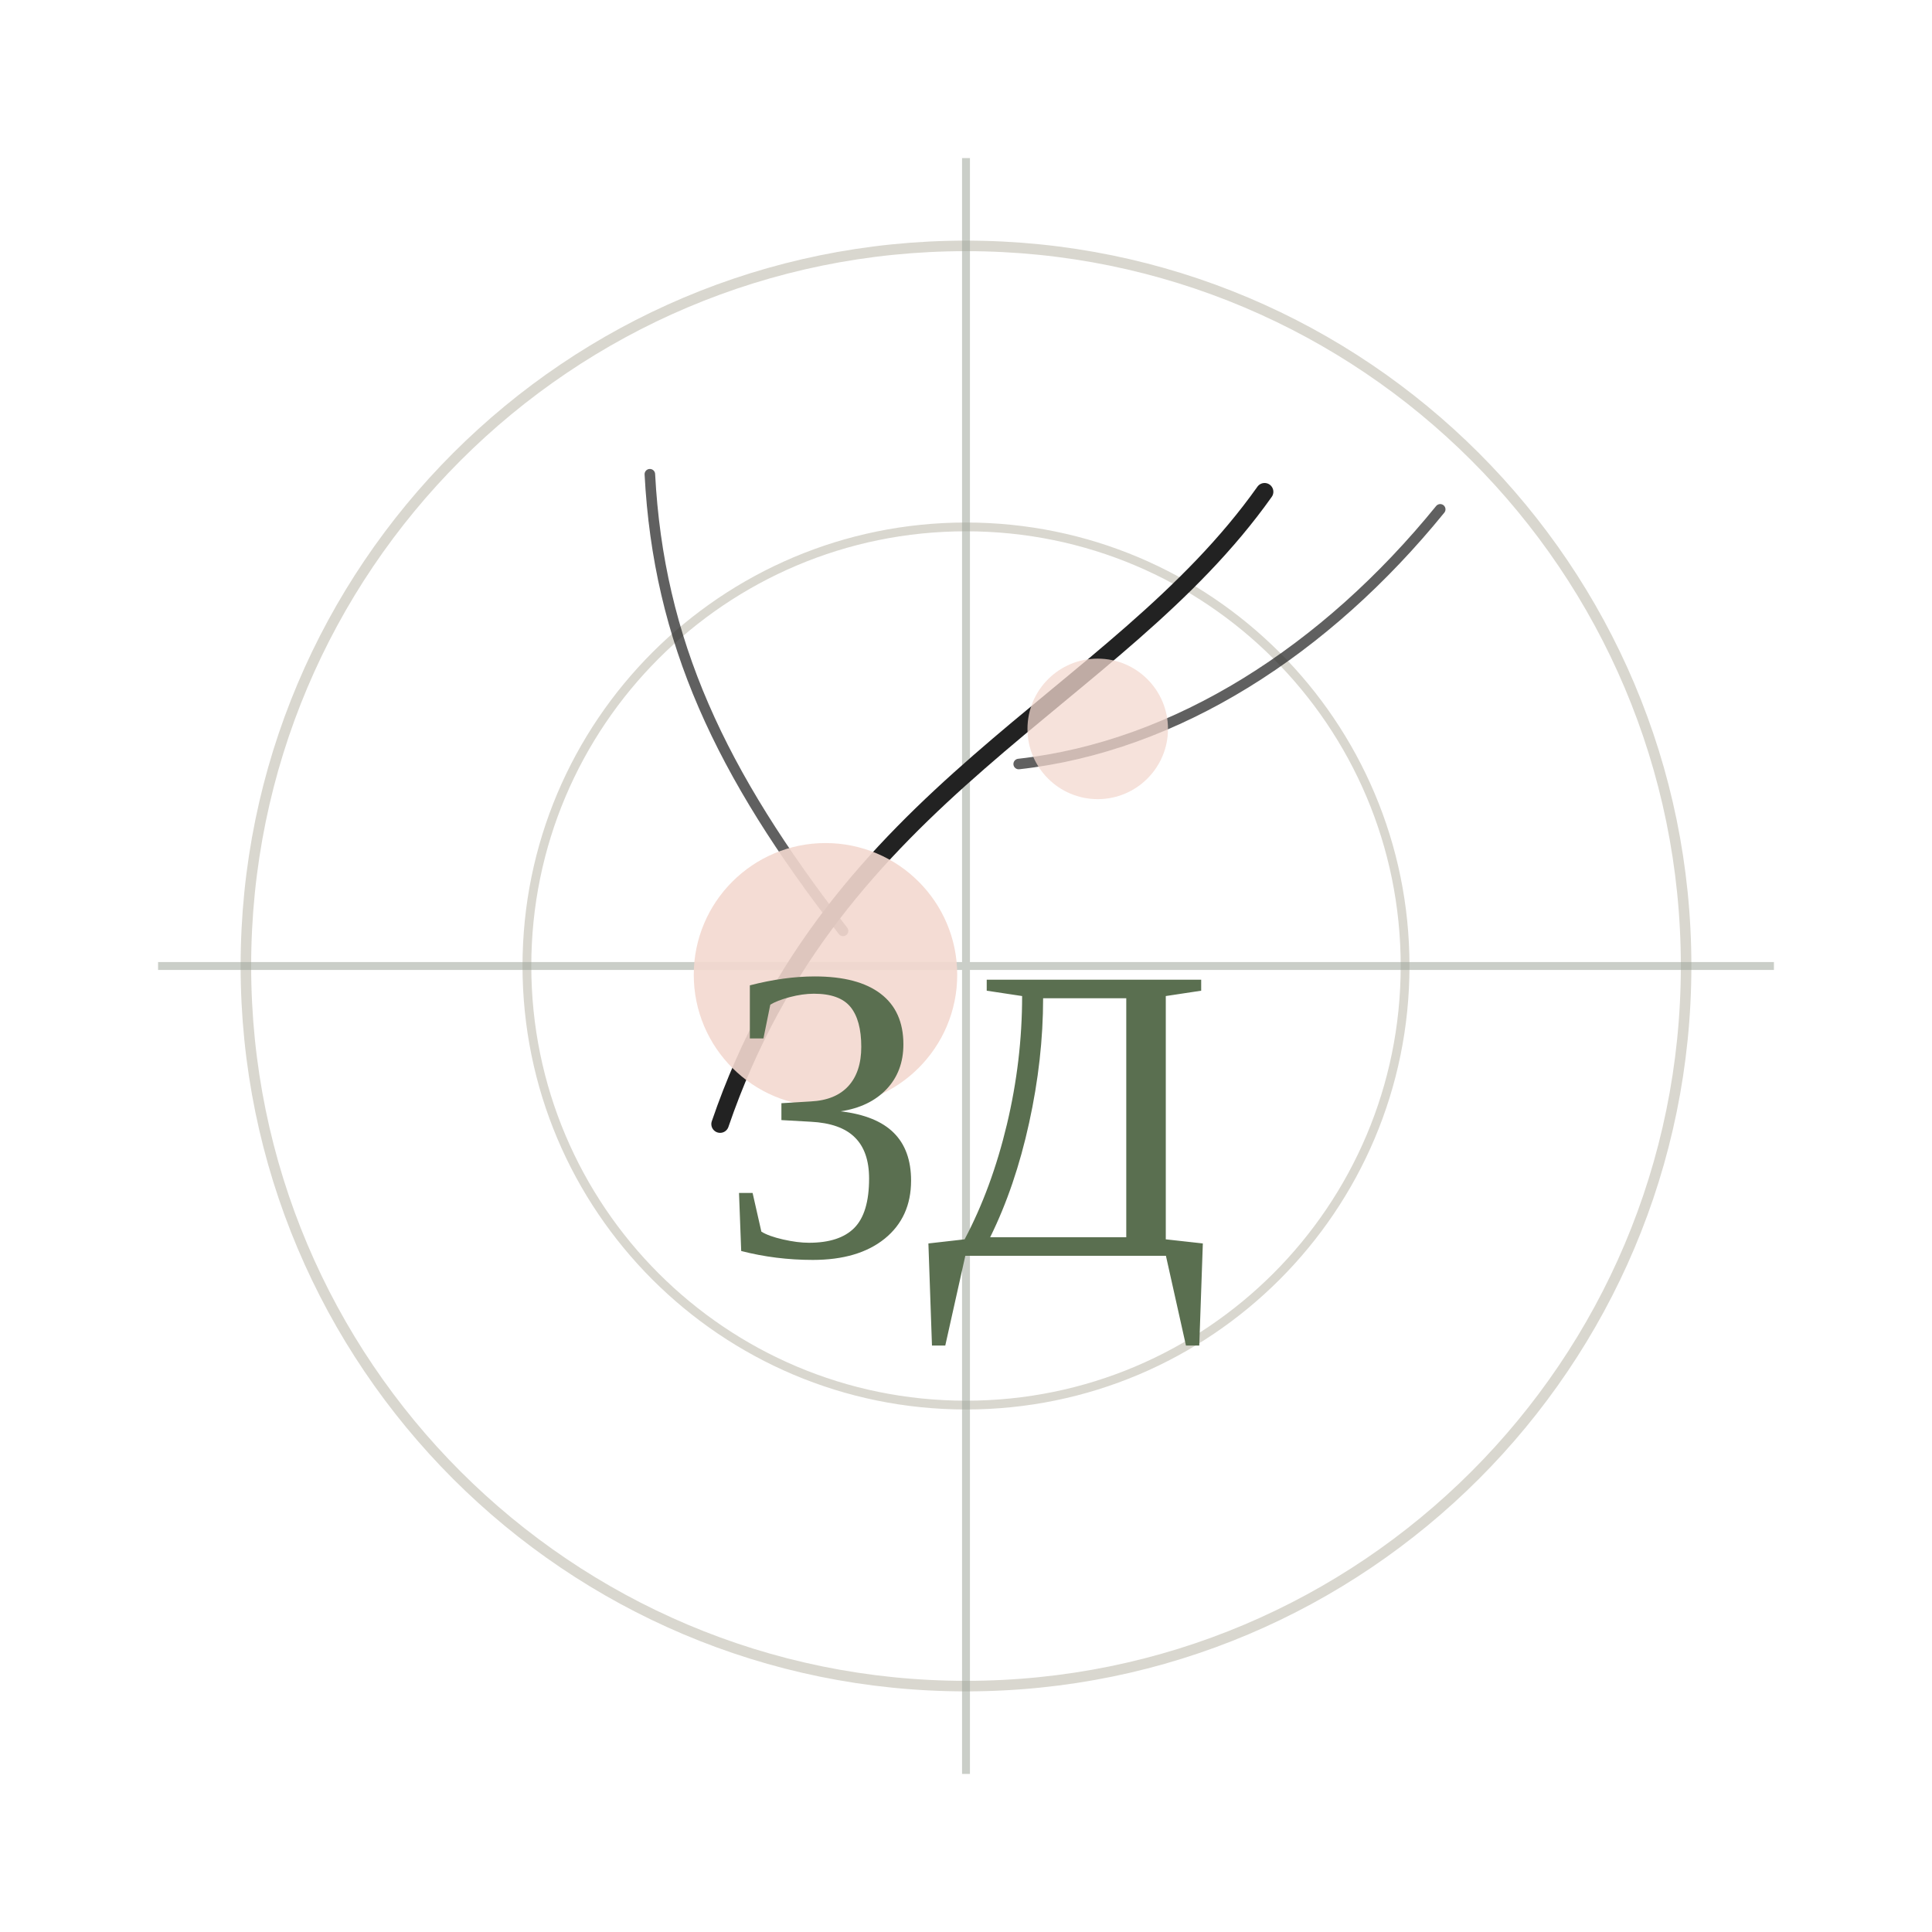
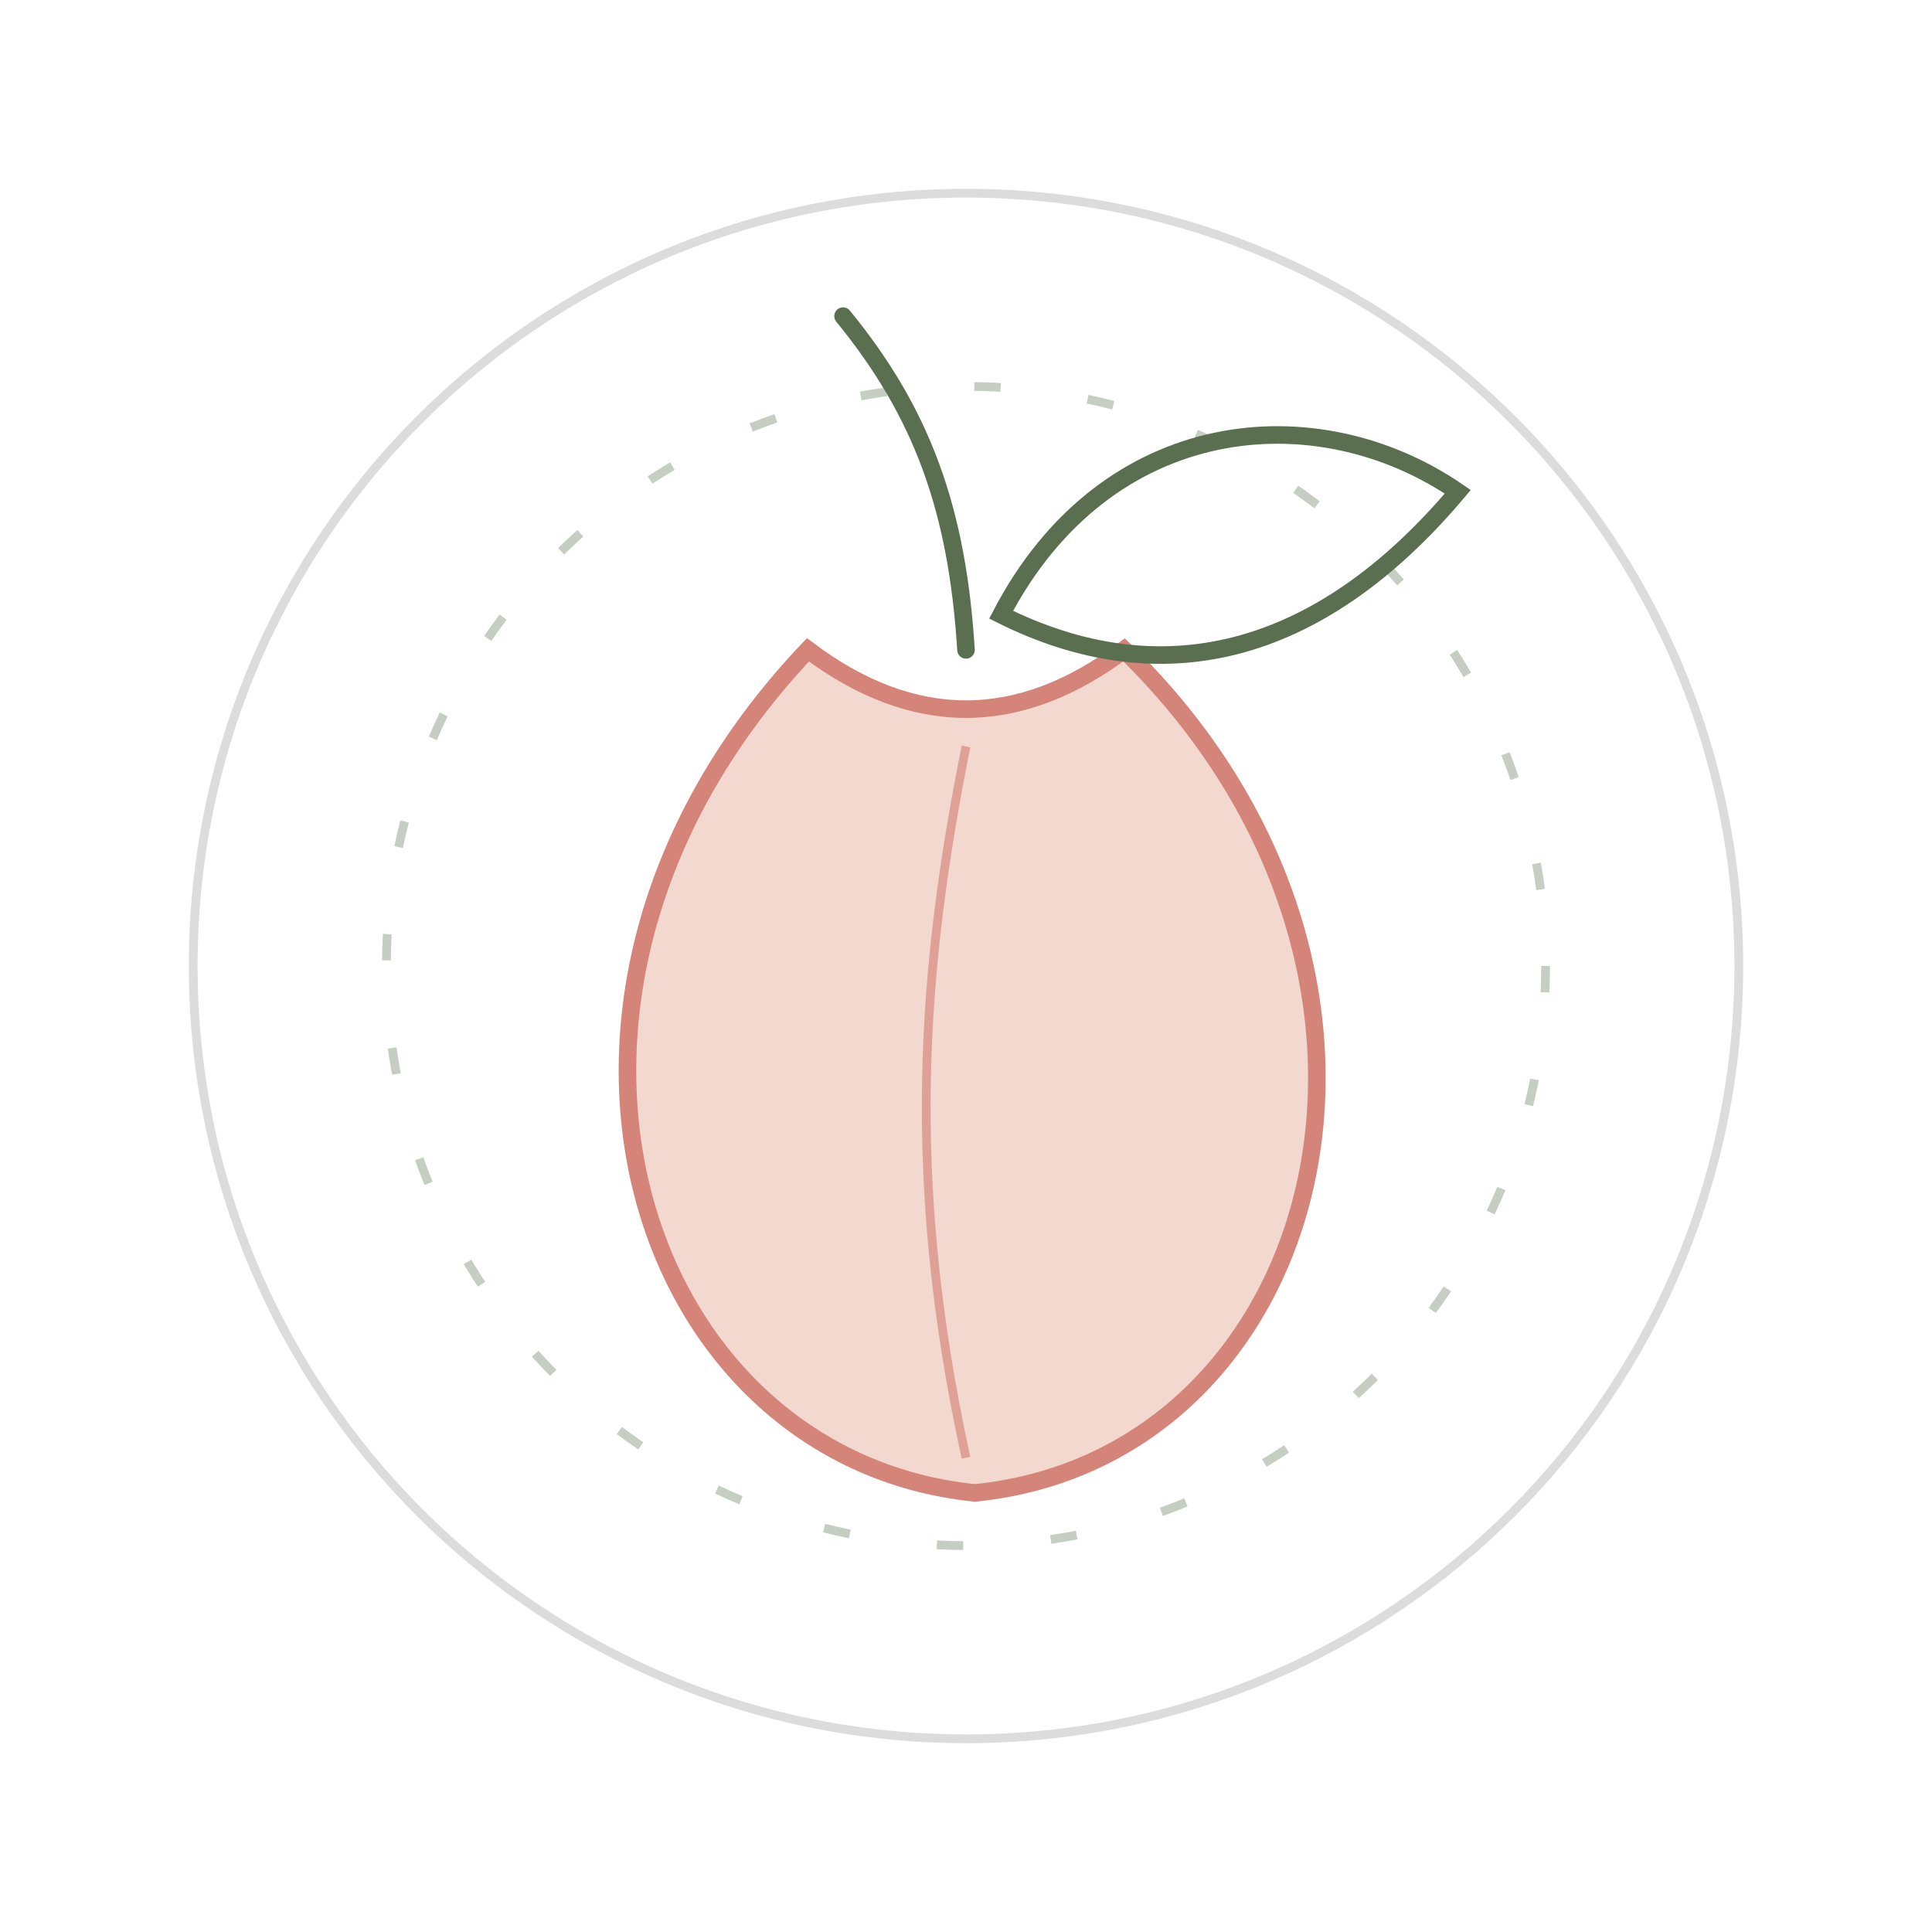
- <svg xmlns="http://www.w3.org/2000/svg" width="220" height="220" viewBox="0 0 220 220" role="img" aria-label="Знак ветви">
-   <circle cx="110" cy="110" r="82" fill="none" stroke="#D9D7CF" stroke-width="1.2" />
-   <circle cx="110" cy="110" r="50" fill="none" stroke="#D9D7CF" stroke-width="1" />
-   <path d="M110 18V202M18 110H202" stroke="#A1A79D" stroke-width=".9" opacity=".56" />
-   <path d="M82 128 C95 90 127 80 144 56" fill="none" stroke="#222222" stroke-width="2" stroke-linecap="round" />
-   <path d="M96 106 C82 88 75 73 74 54M116 87 C134 85 151 74 164 58" fill="none" stroke="#222222" stroke-width="1.2" stroke-linecap="round" opacity=".72" />
-   <circle cx="94" cy="111" r="15" fill="#F3D8CF" opacity=".9" />
-   <circle cx="125" cy="83" r="8" fill="#F3D8CF" opacity=".75" />
-   <text x="110" y="143" text-anchor="middle" font-family="Georgia, 'Times New Roman', serif" font-size="48" letter-spacing=".05em" fill="#5A6F50">ЗД</text>
+ <svg xmlns="http://www.w3.org/2000/svg" viewBox="0 0 220 220" fill="none">
+   <circle cx="110" cy="110" r="88" stroke="#222" stroke-opacity=".16" />
+   <circle cx="110" cy="110" r="66" stroke="#5A6F50" stroke-opacity=".34" stroke-dasharray="3 10" />
+   <path d="M92 74 C55 113 72 166 111 170 C151 166 166 111 128 74 C116 83 104 83 92 74Z" fill="#F3D8CF" stroke="#D48478" stroke-width="2" />
+   <path d="M110 85 C105 110 103 134 110 166" stroke="#D48478" stroke-opacity=".65" />
+   <path d="M114 70 C126 47 150 45 166 56 C150 75 132 79 114 70Z" fill="none" stroke="#5A6F50" stroke-width="2" />
+   <path d="M110 74 C109 58 105 47 96 36" stroke="#5A6F50" stroke-width="2" stroke-linecap="round" />
</svg>
